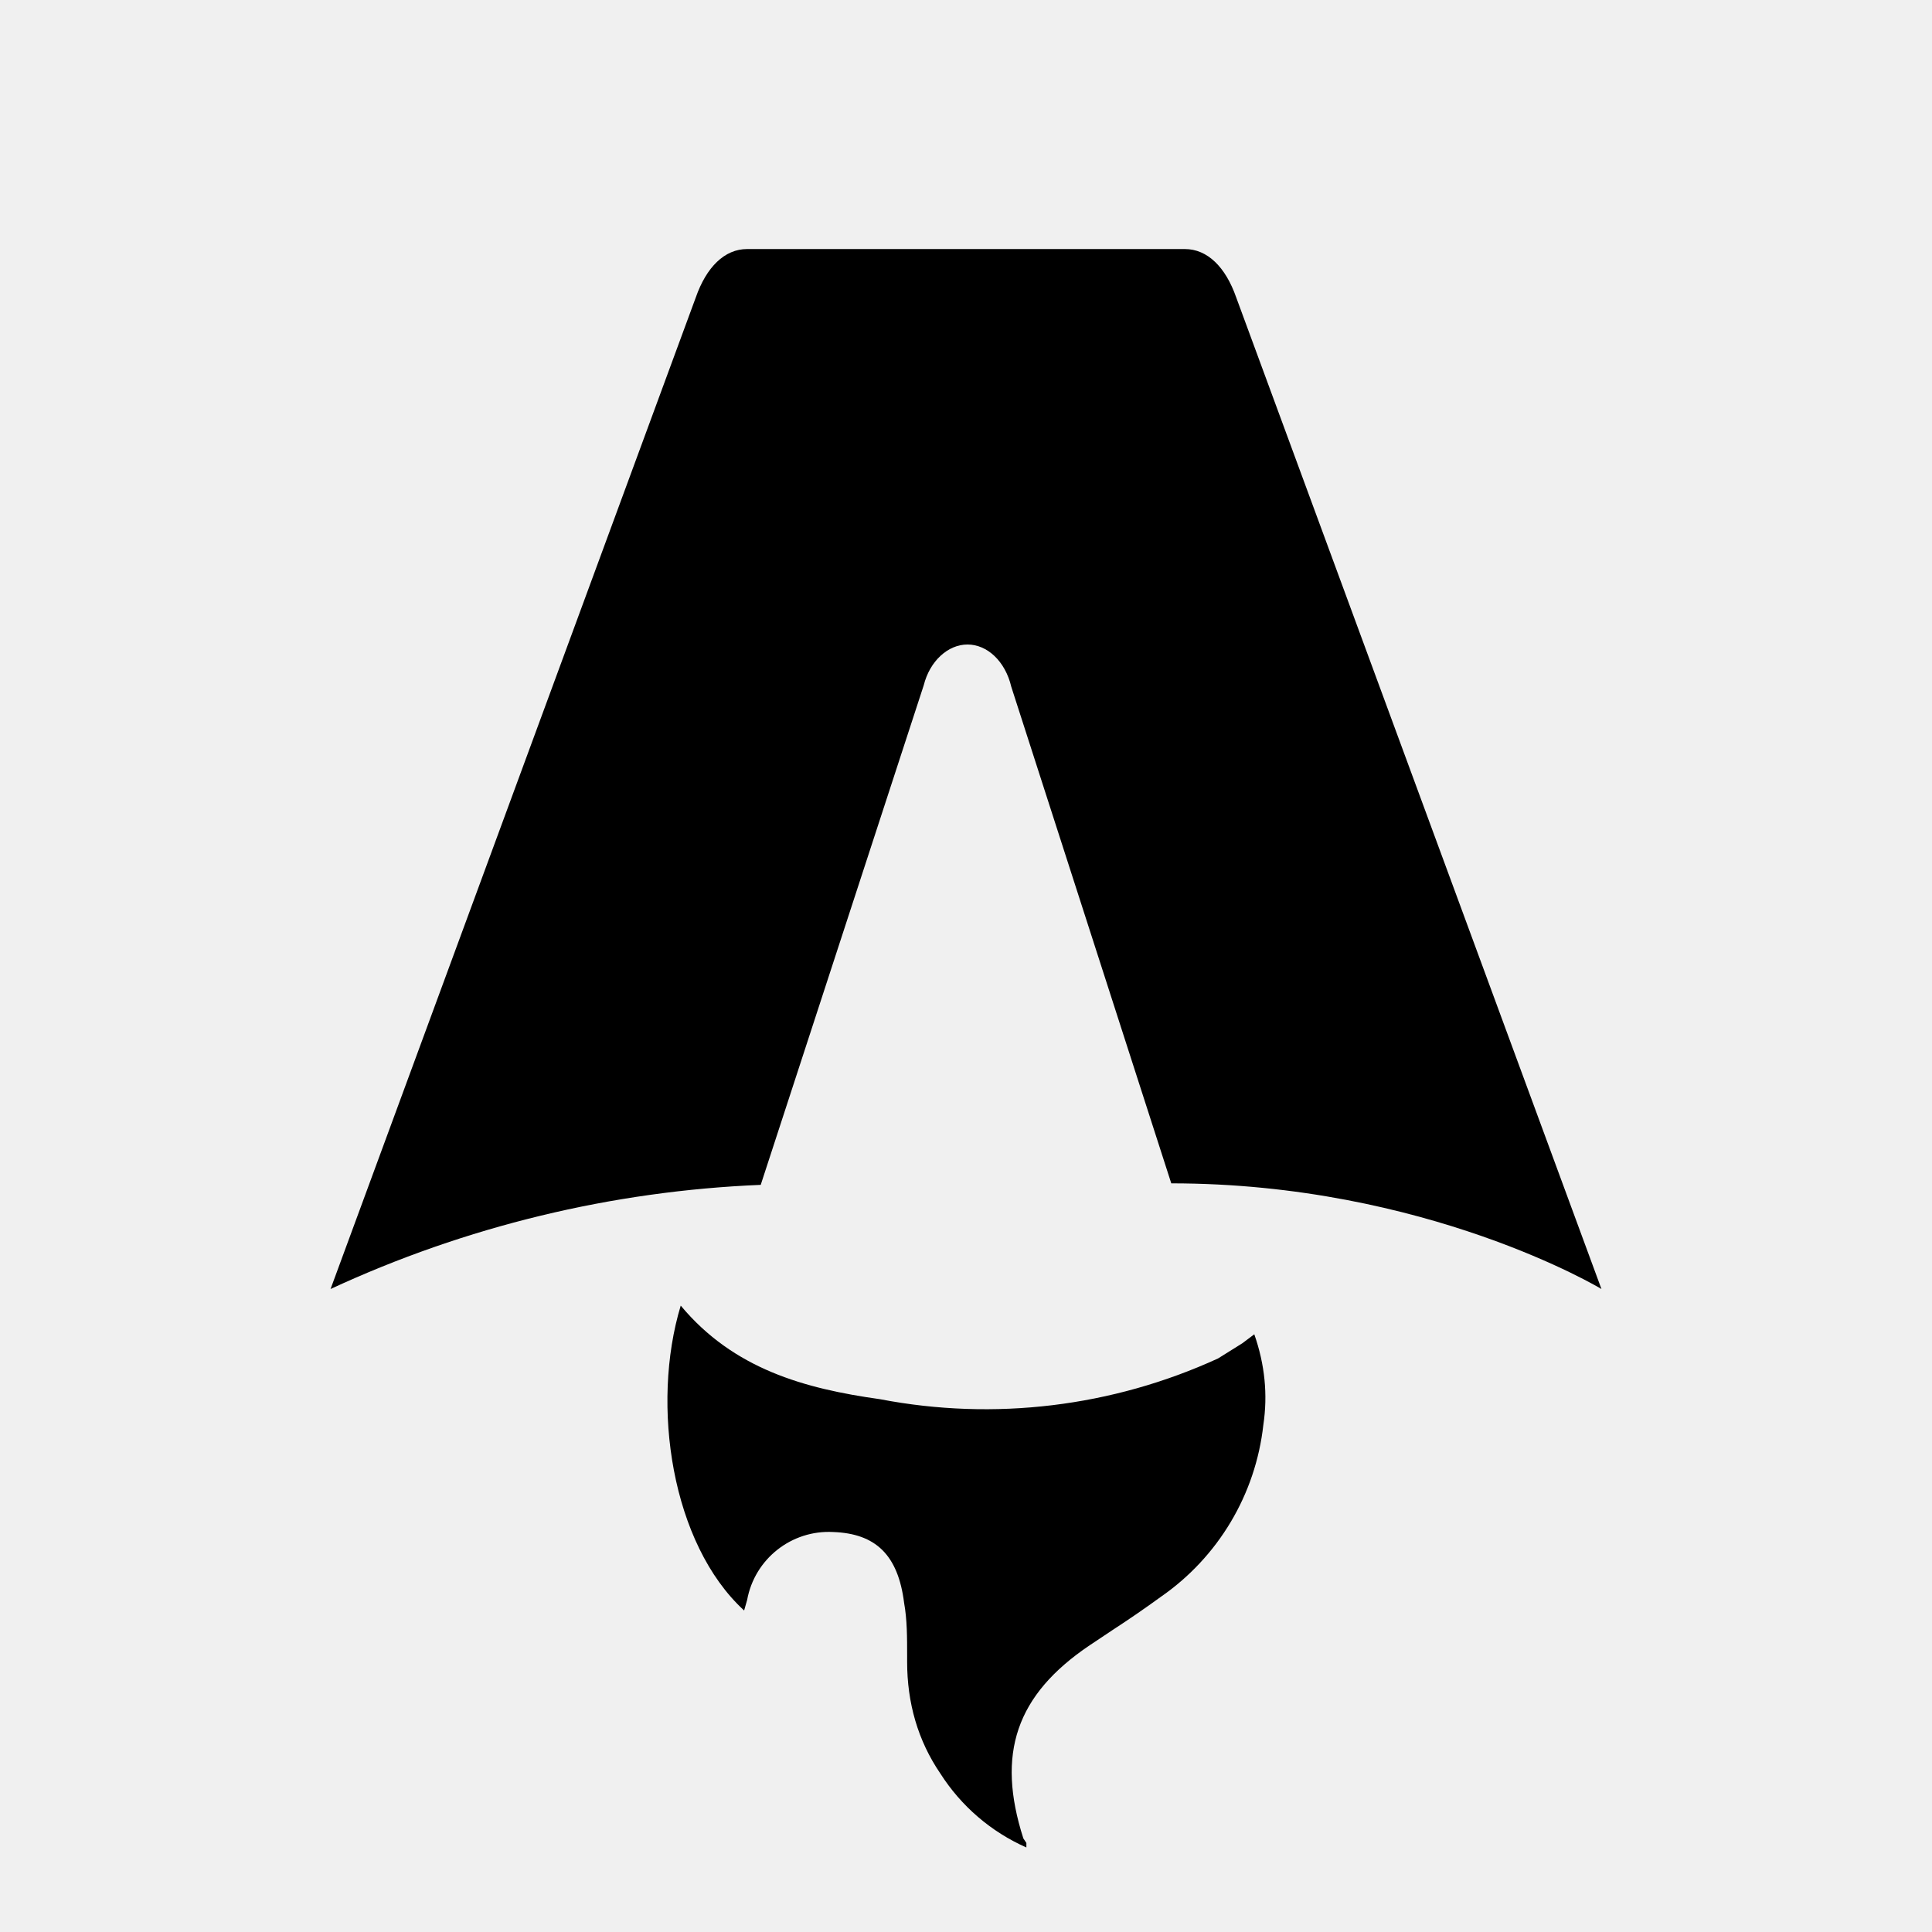
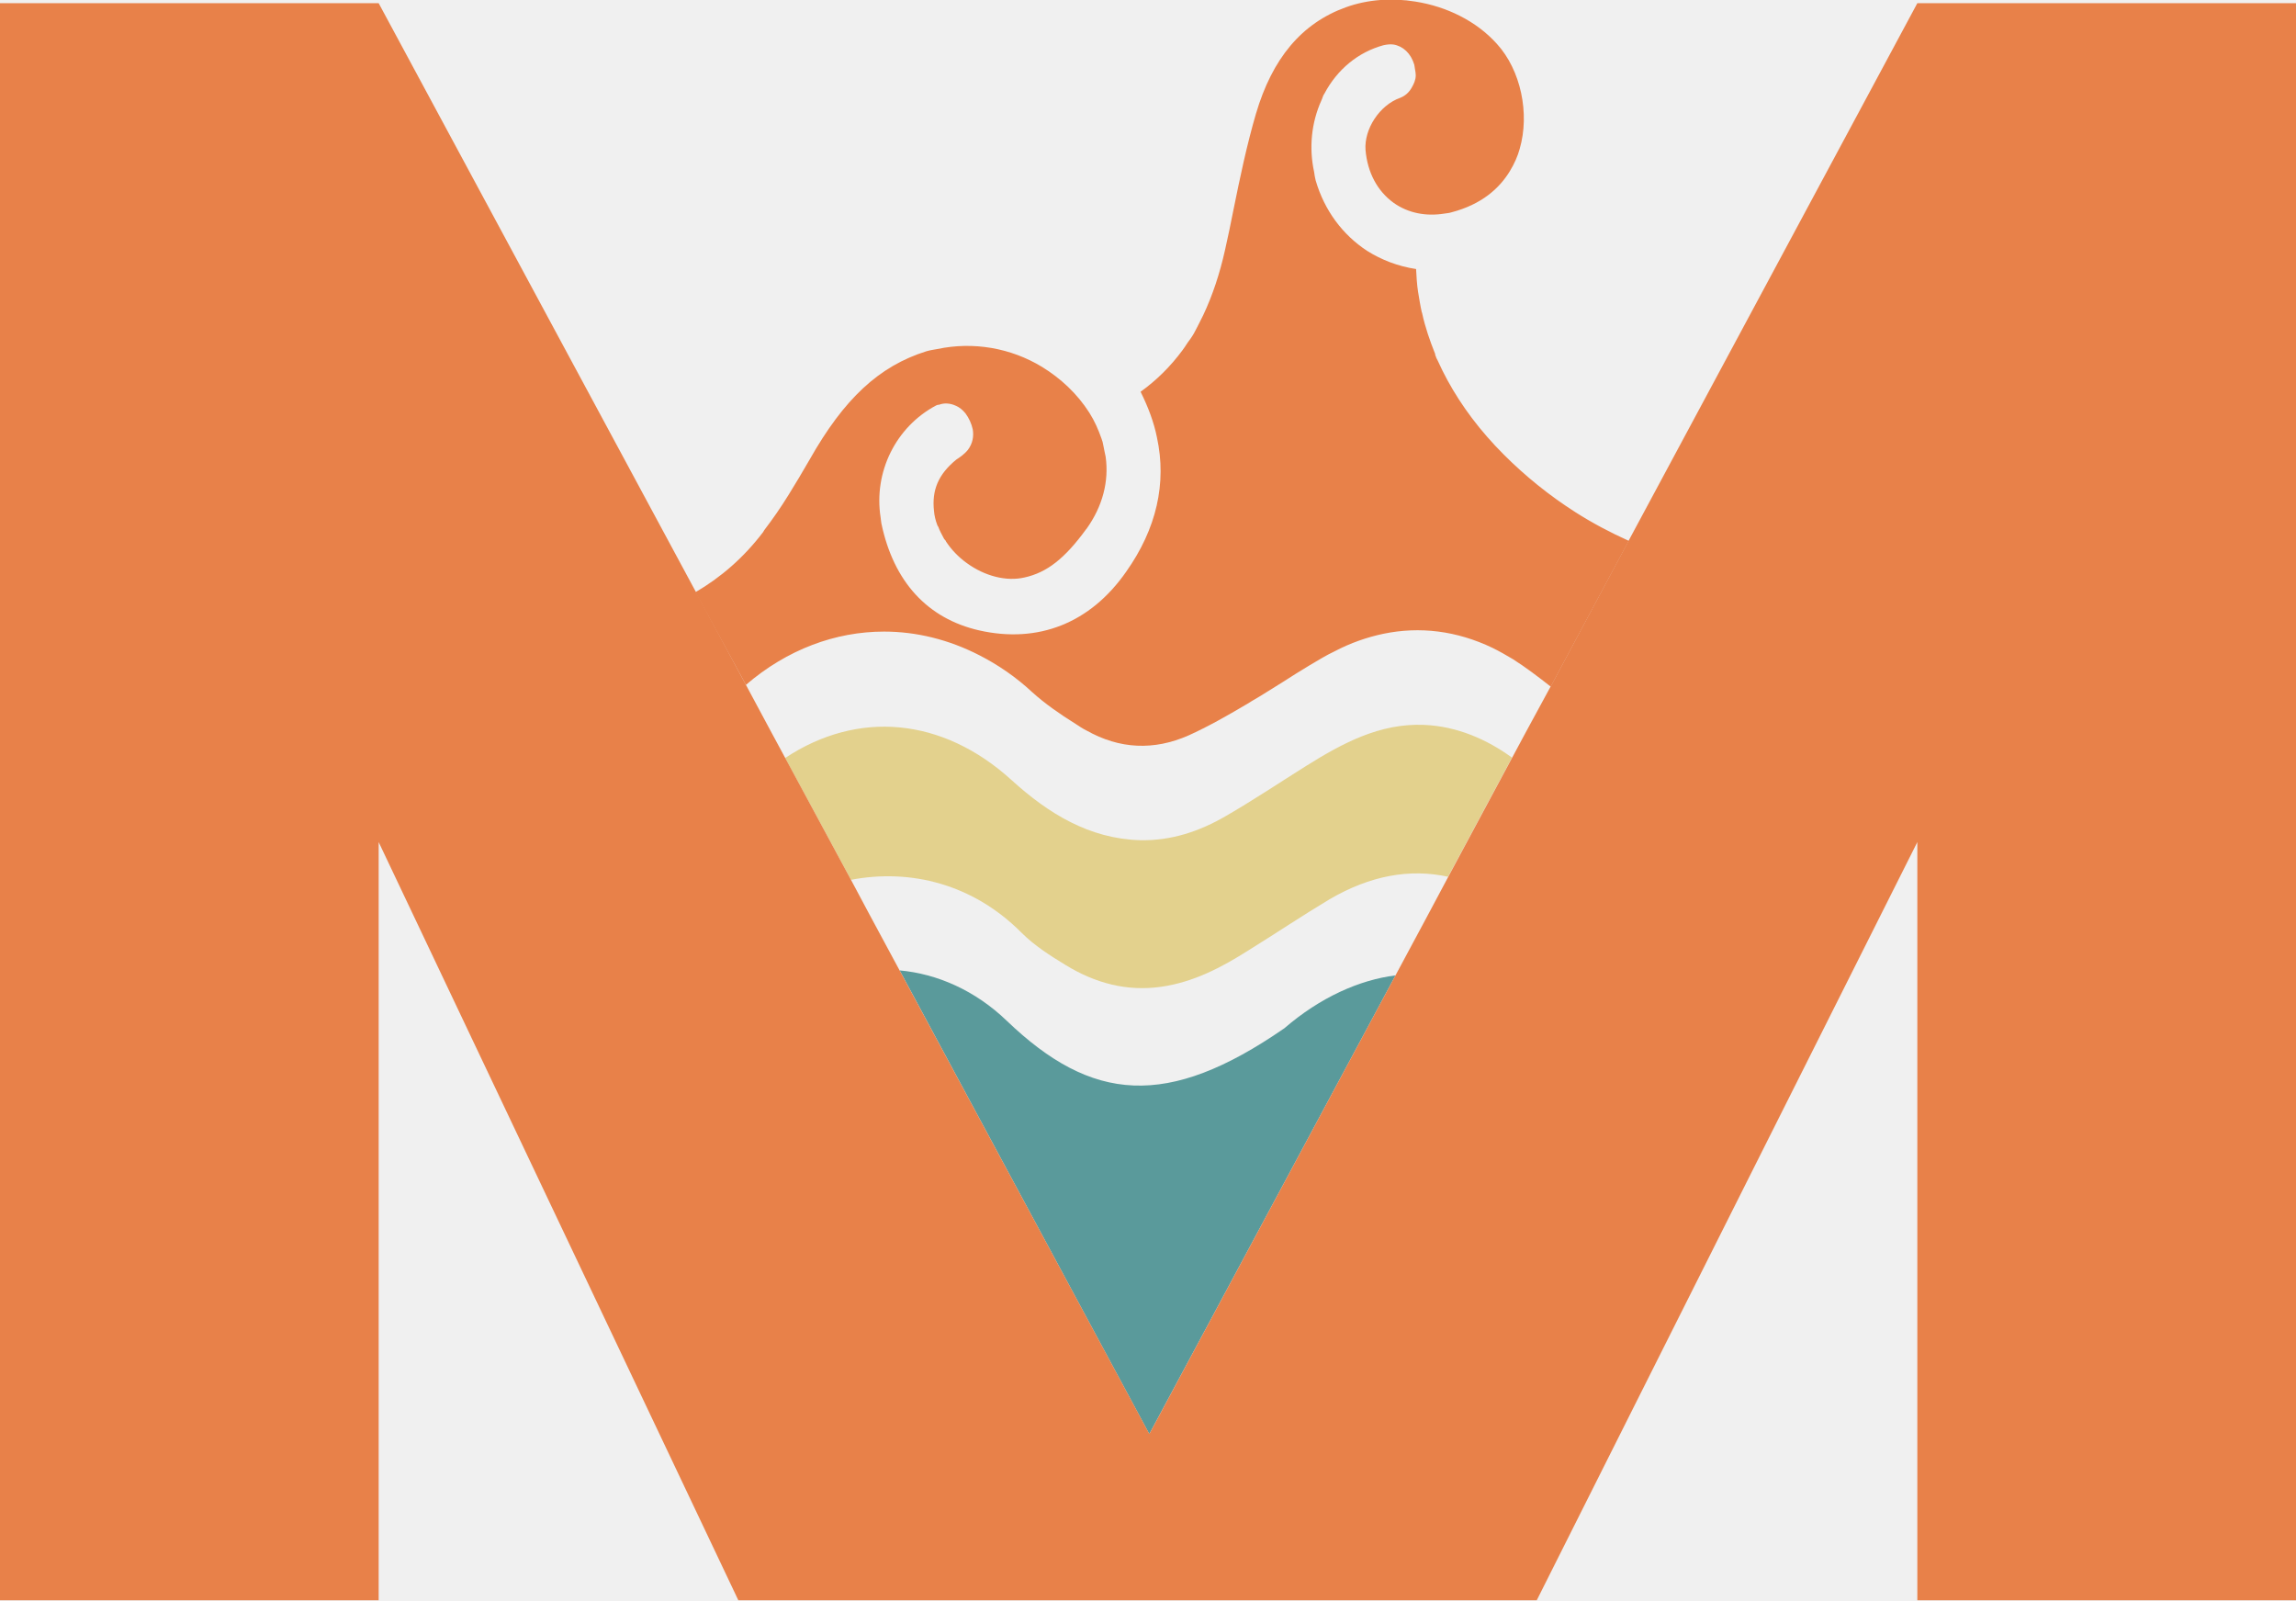
- <svg xmlns="http://www.w3.org/2000/svg" fill="none" viewBox="0 0 128 128">
-   <path d="M50.4 78.5a75.1 75.1 0 0 0-28.5 6.9l24.2-65.7c.7-2 1.9-3.2 3.4-3.2h29c1.5 0 2.7 1.2 3.4 3.2l24.2 65.7s-11.6-7-28.5-7L67 45.5c-.4-1.7-1.6-2.8-2.9-2.8-1.3 0-2.5 1.1-2.9 2.7L50.4 78.5Zm-1.1 28.2Zm-4.2-20.2c-2 6.6-.6 15.8 4.2 20.2a17.5 17.5 0 0 1 .2-.7 5.5 5.5 0 0 1 5.7-4.5c2.8.1 4.3 1.5 4.7 4.7.2 1.1.2 2.3.2 3.5v.4c0 2.7.7 5.2 2.2 7.4a13 13 0 0 0 5.7 4.9v-.3l-.2-.3c-1.8-5.6-.5-9.5 4.4-12.8l1.5-1a73 73 0 0 0 3.2-2.2 16 16 0 0 0 6.8-11.4c.3-2 .1-4-.6-6l-.8.6-1.6 1a37 37 0 0 1-22.4 2.7c-5-.7-9.7-2-13.2-6.2Z" />
-   <style>
-         path { fill: #000; }
-         @media (prefers-color-scheme: dark) {
-             path { fill: #FFF; }
-         }
-     </style>
+ <svg xmlns="http://www.w3.org/2000/svg" version="1.1" id="Capa_1" x="0" y="0" viewBox="0 0 405.1 282.31" style="enable-background:new 0 0 405.1 282.31" xml:space="preserve">
+   <style>.st0{fill:#e88149}</style>
+   <path class="st0" d="M131.61 120.82c7.25-6.24 15.78-9.4 24.37-9.4 5.71 0 11.42 1.41 16.79 4.16 3.29 1.68 6.45 3.83 9.33 6.51 2.22 2.01 4.9 3.89 7.72 5.64.6.4 1.21.81 1.88 1.14 5.84 3.29 11.89 3.56 18 .87 3.42-1.54 6.85-3.49 10.14-5.44l.13-.07.87-.54c1.88-1.07 3.69-2.28 5.57-3.42 1.54-1.01 3.09-1.95 4.63-2.89 1.48-.87 2.89-1.75 4.43-2.48 2.82-1.48 5.71-2.48 8.59-3.09 6.45-1.34 12.96-.54 19.27 2.48 1.21.6 2.42 1.28 3.63 2.01 2.22 1.41 4.43 3.09 6.65 4.83l13.77-25.72c-3.29-1.48-6.45-3.16-9.4-5.04a74.71 74.71 0 0 1-12.69-10.21 62.982 62.982 0 0 1-2.95-3.16c-3.69-4.23-6.58-8.73-8.66-13.36-.13-.27-.27-.47-.34-.74a.931.931 0 0 1-.13-.47c-.94-2.35-1.75-4.7-2.28-7.12 0-.07 0-.13-.07-.2-.27-1.21-.47-2.48-.67-3.69-.2-1.34-.27-2.62-.34-3.96-3.16-.47-6.11-1.61-8.66-3.22-4.3-2.82-7.52-7.12-9.06-12.42-.13-.47-.2-1.01-.27-1.48-.94-4.3-.47-8.73 1.28-12.62.2-.4.27-.87.54-1.21 2.28-4.3 5.98-7.32 10.41-8.53.6-.13 1.14-.2 1.75-.13 1.68.27 3.09 1.54 3.69 3.56.07.27.07.54.13.81.07.34.13.74.13 1.07 0 .81-.34 1.54-.74 2.22-.47.81-1.14 1.41-2.01 1.75-3.63 1.28-6.38 5.51-6.11 9.2.34 3.96 2.08 7.25 4.97 9.33 2.55 1.81 5.71 2.42 9 1.88.4-.07.74-.07 1.14-.2 5.44-1.41 8.53-4.3 10.34-7.25.81-1.34 1.41-2.69 1.75-3.96 1.81-6.24.2-13.9-4.03-18.53-3.63-4.03-8.86-6.58-14.37-7.45-4.1-.67-8.39-.4-12.29 1.01-7.79 2.82-12.96 9-15.85 18.8-1.61 5.51-2.82 11.28-3.96 16.92-.47 2.35-.94 4.7-1.48 7.05-.94 4.23-2.22 8.06-3.83 11.48-.2.47-.47.87-.67 1.34-.34.67-.67 1.34-1.01 1.95-.34.6-.74 1.14-1.14 1.68-.27.4-.54.87-.87 1.28-2.08 2.82-4.57 5.3-7.39 7.32 1.34 2.69 2.35 5.37 2.89 8.06 1.75 8.06-.07 16.12-5.44 23.7-6.31 9.06-15.51 12.69-25.92 10.34-9.13-2.08-15.11-8.59-17.26-18.87-.07-.34-.07-.67-.13-1.01-1.28-8.06 2.69-16.05 9.8-19.81.13-.07.34-.13.54-.13.87-.34 1.95-.27 2.95.2.6.27 1.14.67 1.68 1.34.6.81 1.07 1.81 1.28 2.82.2 1.21 0 2.48-.87 3.63-.67.81-1.48 1.34-2.01 1.68-3.22 2.62-4.36 5.44-3.96 9.06.07.87.27 1.68.6 2.55 0 .07.07.13.13.2.27.74.67 1.48 1.07 2.22.13.13.27.27.34.47.94 1.41 2.15 2.69 3.63 3.76 3.22 2.35 7.05 3.29 10.21 2.55 3.96-.87 7.12-3.36 10.88-8.53l.07-.07c2.82-3.96 3.96-8.33 3.36-12.69-.07-.34-.13-.67-.2-.94-.13-.54-.2-1.14-.34-1.68-.07-.2-.13-.4-.2-.6-.54-1.54-1.21-3.09-2.15-4.57-2.15-3.36-5.04-6.04-8.33-8.06a25.435 25.435 0 0 0-18.47-3.16c-.67.13-1.28.2-1.95.4-8.33 2.62-14.5 8.33-20.61 19.14-1.28 2.22-2.48 4.23-3.69 6.18-1.41 2.28-2.82 4.3-4.3 6.24-.07.13-.13.2-.2.34-3.42 4.5-7.45 7.99-11.95 10.61l8.92 16.34z" />
+   <path d="M230.45 135.12c-4.7 2.95-9.33 6.04-14.1 8.8-4.7 2.75-9.74 4.43-15.24 4.3-8.93-.27-16.12-4.7-22.56-10.54-12.29-11.21-27.26-12.42-40.02-3.96l11.62 21.49c10.47-2.01 21.55.74 30.08 9.33 2.28 2.28 5.04 4.03 7.79 5.71 5.17 3.16 10.74 4.7 16.85 3.83 5.71-.81 10.68-3.42 15.44-6.45 4.77-2.95 9.47-6.11 14.3-9 7.12-4.16 14.1-5.44 20.88-3.96l11.28-21.02c-4.43-3.22-9.67-5.51-15.44-5.77-7.85-.34-14.43 3.21-20.88 7.24z" style="fill:#e3d18d" />
+   <path d="M226.62 181.39c-20.68 14.3-33.98 13.09-49.02-1.34-5.51-5.3-12.22-8.26-18.87-8.86l44.05 81.79 43.44-80.91c-6.37.79-13.29 3.88-19.6 9.32z" style="fill:#5a9a9b" />
+   <path class="st0" d="m338.29.56-50.97 94.88-13.76 25.72-4.37 8.05-13.69 25.52-3.76 7.05-48.95 91.19-49.43-91.73-3.22-6.04-14.1-26.12-4.43-8.26-8.86-16.45L66.81.56H0v281.75h66.81V148.55l63.46 133.76h140.87l67.15-133.76v133.76h66.81V.56z" />
</svg>
